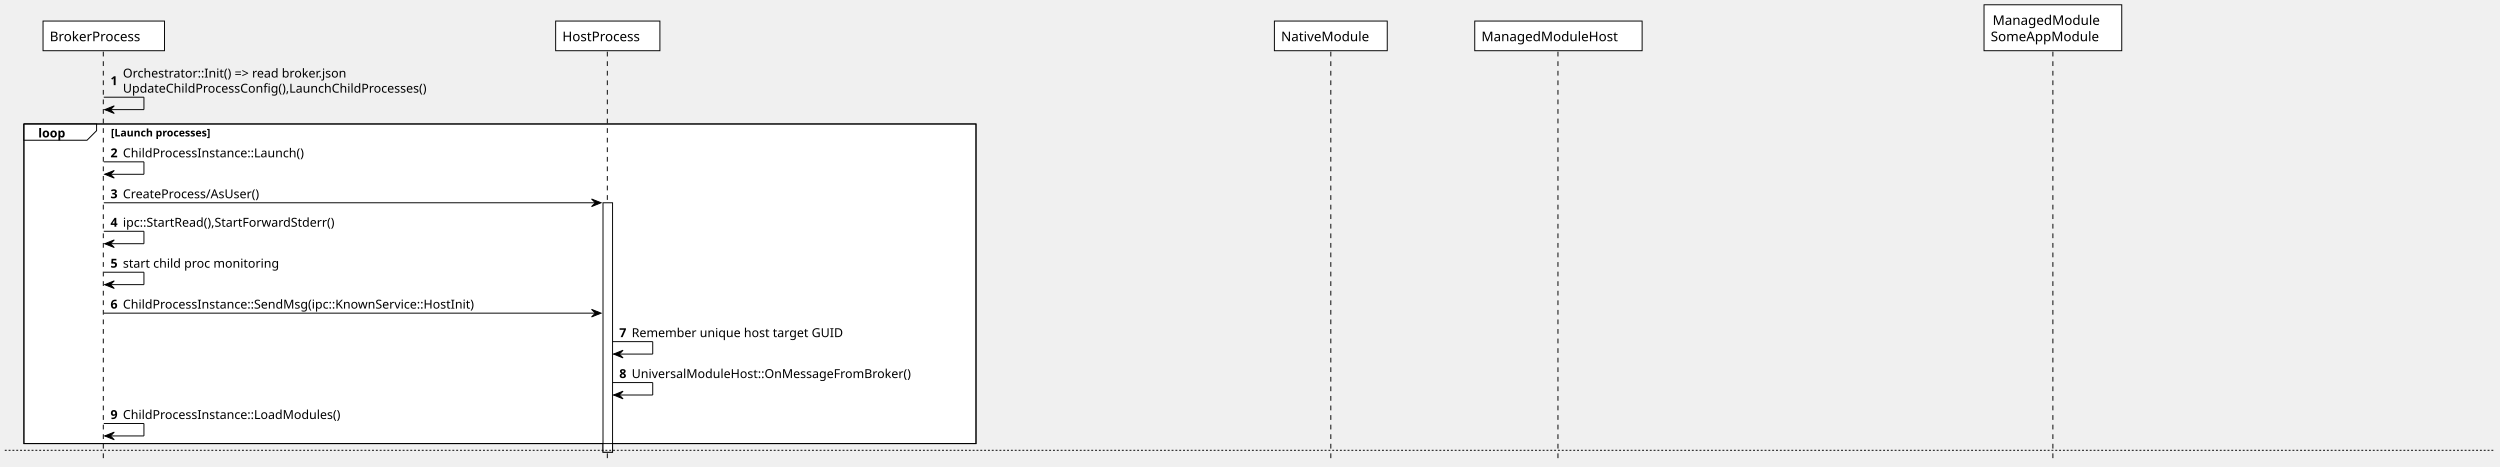
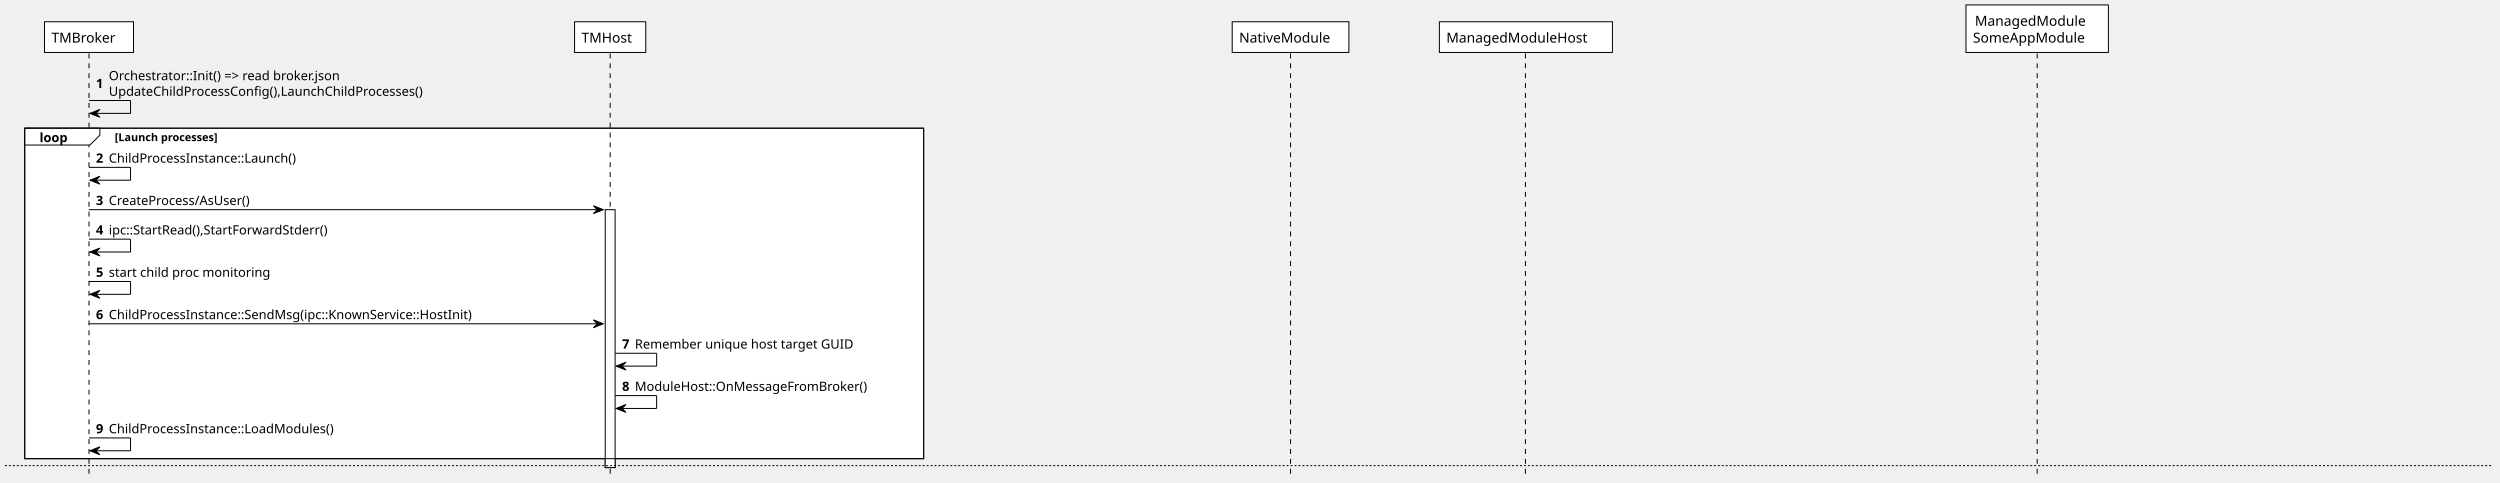
- <svg xmlns="http://www.w3.org/2000/svg" contentScriptType="application/ecmascript" contentStyleType="text/css" height="488px" preserveAspectRatio="none" style="width:2614px;height:488px;background:#FFFFFF;" version="1.1" viewBox="0 0 2614 488" width="2614px" zoomAndPan="magnify">
+ <svg xmlns="http://www.w3.org/2000/svg" contentScriptType="application/ecmascript" contentStyleType="text/css" height="488px" preserveAspectRatio="none" style="width:2528px;height:488px;background:#FFFFFF;" version="1.1" viewBox="0 0 2528 488" width="2528px" zoomAndPan="magnify">
  <defs />
  <g>
-     <rect fill="#FFFFFF" height="260.796" style="stroke:#000000;stroke-width:1.0;" width="10" x="630.5" y="212.026" />
-     <rect fill="#FFFFFF" height="334.194" style="stroke:#000000;stroke-width:1.0;" width="995.5" x="25" y="129.628" />
-     <line style="stroke:#000000;stroke-width:1.0;stroke-dasharray:5.0,5.0;" x1="108" x2="108" y1="54.029" y2="481.822" />
-     <line style="stroke:#000000;stroke-width:1.0;stroke-dasharray:5.0,5.0;" x1="635" x2="635" y1="54.029" y2="481.822" />
-     <line style="stroke:#000000;stroke-width:1.0;stroke-dasharray:5.0,5.0;" x1="1391.5" x2="1391.5" y1="54.029" y2="481.822" />
-     <line style="stroke:#000000;stroke-width:1.0;stroke-dasharray:5.0,5.0;" x1="1629" x2="1629" y1="54.029" y2="481.822" />
-     <line style="stroke:#000000;stroke-width:1.0;stroke-dasharray:5.0,5.0;" x1="2146.5" x2="2146.5" y1="54.029" y2="481.822" />
-     <rect fill="#FFFFFF" height="31.015" style="stroke:#000000;stroke-width:1.0;" width="127" x="45" y="22.015" />
-     <text fill="#000000" font-family="Verdana" font-size="14" lengthAdjust="spacing" textLength="113" x="52" y="43.09">BrokerProcess</text>
-     <rect fill="#FFFFFF" height="31.015" style="stroke:#000000;stroke-width:1.0;" width="109" x="581" y="22.015" />
-     <text fill="#000000" font-family="Verdana" font-size="14" lengthAdjust="spacing" textLength="95" x="588" y="43.09">HostProcess</text>
-     <rect fill="#FFFFFF" height="31.015" style="stroke:#000000;stroke-width:1.0;" width="118" x="1332.5" y="22.015" />
-     <text fill="#000000" font-family="Verdana" font-size="14" lengthAdjust="spacing" textLength="104" x="1339.5" y="43.09">NativeModule</text>
-     <rect fill="#FFFFFF" height="31.015" style="stroke:#000000;stroke-width:1.0;" width="175" x="1542" y="22.015" />
-     <text fill="#000000" font-family="Verdana" font-size="14" lengthAdjust="spacing" textLength="161" x="1549" y="43.09">ManagedModuleHost</text>
-     <rect fill="#FFFFFF" height="48.029" style="stroke:#000000;stroke-width:1.0;" width="144" x="2074.5" y="5" />
-     <text fill="#000000" font-family="Verdana" font-size="14" lengthAdjust="spacing" textLength="126" x="2083.5" y="26.075">ManagedModule</text>
-     <text fill="#000000" font-family="Verdana" font-size="14" lengthAdjust="spacing" textLength="130" x="2081.5" y="43.09">SomeAppModule</text>
-     <rect fill="#FFFFFF" height="260.796" style="stroke:#000000;stroke-width:1.0;" width="10" x="630.5" y="212.026" />
-     <line style="stroke:#000000;stroke-width:1.0;" x1="108.5" x2="150.5" y1="101.628" y2="101.628" />
-     <line style="stroke:#000000;stroke-width:1.0;" x1="150.5" x2="150.5" y1="101.628" y2="114.628" />
-     <line style="stroke:#000000;stroke-width:1.0;" x1="109.5" x2="150.5" y1="114.628" y2="114.628" />
-     <polygon fill="#000000" points="119.5,110.628,109.5,114.628,119.5,118.628,115.5,114.628" style="stroke:#000000;stroke-width:1.0;" />
-     <text fill="#000000" font-family="Verdana" font-size="13" font-weight="bold" lengthAdjust="spacing" textLength="9" x="115.5" y="88.999">1</text>
-     <text fill="#000000" font-family="Verdana" font-size="13" lengthAdjust="spacing" textLength="292" x="128.5" y="81.099">Orchestrator::Init() =&gt; read broker.json</text>
-     <text fill="#000000" font-family="Verdana" font-size="13" lengthAdjust="spacing" textLength="386" x="128.5" y="96.898">UpdateChildProcessConfig(),LaunchChildProcesses()</text>
+     <rect fill="#FFFFFF" height="260.796" style="stroke:#000000;stroke-width:1.0;" width="10" x="612" y="212.026" />
+     <rect fill="#FFFFFF" height="334.194" style="stroke:#000000;stroke-width:1.0;" width="909" x="25" y="129.628" />
+     <line style="stroke:#000000;stroke-width:1.0;stroke-dasharray:5.0,5.0;" x1="90" x2="90" y1="54.029" y2="481.822" />
+     <line style="stroke:#000000;stroke-width:1.0;stroke-dasharray:5.0,5.0;" x1="617" x2="617" y1="54.029" y2="481.822" />
+     <line style="stroke:#000000;stroke-width:1.0;stroke-dasharray:5.0,5.0;" x1="1305" x2="1305" y1="54.029" y2="481.822" />
+     <line style="stroke:#000000;stroke-width:1.0;stroke-dasharray:5.0,5.0;" x1="1542.5" x2="1542.5" y1="54.029" y2="481.822" />
+     <line style="stroke:#000000;stroke-width:1.0;stroke-dasharray:5.0,5.0;" x1="2060" x2="2060" y1="54.029" y2="481.822" />
+     <rect fill="#FFFFFF" height="31.015" style="stroke:#000000;stroke-width:1.0;" width="90" x="45" y="22.015" />
+     <text fill="#000000" font-family="Verdana" font-size="14" lengthAdjust="spacing" textLength="76" x="52" y="43.09">TMBroker</text>
+     <rect fill="#FFFFFF" height="31.015" style="stroke:#000000;stroke-width:1.0;" width="72" x="581" y="22.015" />
+     <text fill="#000000" font-family="Verdana" font-size="14" lengthAdjust="spacing" textLength="58" x="588" y="43.09">TMHost</text>
+     <rect fill="#FFFFFF" height="31.015" style="stroke:#000000;stroke-width:1.0;" width="118" x="1246" y="22.015" />
+     <text fill="#000000" font-family="Verdana" font-size="14" lengthAdjust="spacing" textLength="104" x="1253" y="43.09">NativeModule</text>
+     <rect fill="#FFFFFF" height="31.015" style="stroke:#000000;stroke-width:1.0;" width="175" x="1455.5" y="22.015" />
+     <text fill="#000000" font-family="Verdana" font-size="14" lengthAdjust="spacing" textLength="161" x="1462.5" y="43.09">ManagedModuleHost</text>
+     <rect fill="#FFFFFF" height="48.029" style="stroke:#000000;stroke-width:1.0;" width="144" x="1988" y="5" />
+     <text fill="#000000" font-family="Verdana" font-size="14" lengthAdjust="spacing" textLength="126" x="1997" y="26.075">ManagedModule</text>
+     <text fill="#000000" font-family="Verdana" font-size="14" lengthAdjust="spacing" textLength="130" x="1995" y="43.09">SomeAppModule</text>
+     <rect fill="#FFFFFF" height="260.796" style="stroke:#000000;stroke-width:1.0;" width="10" x="612" y="212.026" />
+     <line style="stroke:#000000;stroke-width:1.0;" x1="90" x2="132" y1="101.628" y2="101.628" />
+     <line style="stroke:#000000;stroke-width:1.0;" x1="132" x2="132" y1="101.628" y2="114.628" />
+     <line style="stroke:#000000;stroke-width:1.0;" x1="91" x2="132" y1="114.628" y2="114.628" />
+     <polygon fill="#000000" points="101,110.628,91,114.628,101,118.628,97,114.628" style="stroke:#000000;stroke-width:1.0;" />
+     <text fill="#000000" font-family="Verdana" font-size="13" font-weight="bold" lengthAdjust="spacing" textLength="9" x="97" y="88.999">1</text>
+     <text fill="#000000" font-family="Verdana" font-size="13" lengthAdjust="spacing" textLength="292" x="110" y="81.099">Orchestrator::Init() =&gt; read broker.json</text>
+     <text fill="#000000" font-family="Verdana" font-size="13" lengthAdjust="spacing" textLength="386" x="110" y="96.898">UpdateChildProcessConfig(),LaunchChildProcesses()</text>
    <path d="M25,129.628 L101,129.628 L101,136.628 L91,146.628 L25,146.628 L25,129.628 " fill="#FFFFFF" style="stroke:#000000;stroke-width:1.0;" />
-     <rect fill="none" height="334.194" style="stroke:#000000;stroke-width:1.0;" width="995.5" x="25" y="129.628" />
+     <rect fill="none" height="334.194" style="stroke:#000000;stroke-width:1.0;" width="909" x="25" y="129.628" />
    <text fill="#000000" font-family="Verdana" font-size="13" font-weight="bold" lengthAdjust="spacing" textLength="31" x="40" y="143.698">loop</text>
    <text fill="#000000" font-family="Verdana" font-size="11" font-weight="bold" lengthAdjust="spacing" textLength="128" x="116" y="142.687">[Launch processes]</text>
-     <line style="stroke:#000000;stroke-width:1.0;" x1="108.5" x2="150.5" y1="169.227" y2="169.227" />
-     <line style="stroke:#000000;stroke-width:1.0;" x1="150.5" x2="150.5" y1="169.227" y2="182.227" />
-     <line style="stroke:#000000;stroke-width:1.0;" x1="109.5" x2="150.5" y1="182.227" y2="182.227" />
-     <polygon fill="#000000" points="119.5,178.227,109.5,182.227,119.5,186.227,115.5,182.227" style="stroke:#000000;stroke-width:1.0;" />
-     <text fill="#000000" font-family="Verdana" font-size="13" font-weight="bold" lengthAdjust="spacing" textLength="9" x="115.5" y="164.497">2</text>
-     <text fill="#000000" font-family="Verdana" font-size="13" lengthAdjust="spacing" textLength="233" x="128.5" y="164.497">ChildProcessInstance::Launch()</text>
-     <polygon fill="#000000" points="618.5,208.026,628.5,212.026,618.5,216.026,622.5,212.026" style="stroke:#000000;stroke-width:1.0;" />
-     <line style="stroke:#000000;stroke-width:1.0;" x1="108.5" x2="624.5" y1="212.026" y2="212.026" />
-     <text fill="#000000" font-family="Verdana" font-size="13" font-weight="bold" lengthAdjust="spacing" textLength="9" x="115.5" y="207.296">3</text>
-     <text fill="#000000" font-family="Verdana" font-size="13" lengthAdjust="spacing" textLength="180" x="128.5" y="207.296">CreateProcess/AsUser()</text>
-     <line style="stroke:#000000;stroke-width:1.0;" x1="108.5" x2="150.5" y1="241.825" y2="241.825" />
-     <line style="stroke:#000000;stroke-width:1.0;" x1="150.5" x2="150.5" y1="241.825" y2="254.825" />
-     <line style="stroke:#000000;stroke-width:1.0;" x1="109.5" x2="150.5" y1="254.825" y2="254.825" />
-     <polygon fill="#000000" points="119.5,250.825,109.5,254.825,119.5,258.825,115.5,254.825" style="stroke:#000000;stroke-width:1.0;" />
-     <text fill="#000000" font-family="Verdana" font-size="13" font-weight="bold" lengthAdjust="spacing" textLength="9" x="115.5" y="237.096">4</text>
-     <text fill="#000000" font-family="Verdana" font-size="13" lengthAdjust="spacing" textLength="277" x="128.5" y="237.096">ipc::StartRead(),StartForwardStderr()</text>
-     <line style="stroke:#000000;stroke-width:1.0;" x1="108.5" x2="150.5" y1="284.625" y2="284.625" />
-     <line style="stroke:#000000;stroke-width:1.0;" x1="150.5" x2="150.5" y1="284.625" y2="297.625" />
-     <line style="stroke:#000000;stroke-width:1.0;" x1="109.5" x2="150.5" y1="297.625" y2="297.625" />
-     <polygon fill="#000000" points="119.5,293.625,109.5,297.625,119.5,301.625,115.5,297.625" style="stroke:#000000;stroke-width:1.0;" />
-     <text fill="#000000" font-family="Verdana" font-size="13" font-weight="bold" lengthAdjust="spacing" textLength="9" x="115.5" y="279.895">5</text>
-     <text fill="#000000" font-family="Verdana" font-size="13" lengthAdjust="spacing" textLength="192" x="128.5" y="279.895">start child proc monitoring</text>
-     <polygon fill="#000000" points="618.5,323.424,628.5,327.424,618.5,331.424,622.5,327.424" style="stroke:#000000;stroke-width:1.0;" />
-     <line style="stroke:#000000;stroke-width:1.0;" x1="108.5" x2="624.5" y1="327.424" y2="327.424" />
-     <text fill="#000000" font-family="Verdana" font-size="13" font-weight="bold" lengthAdjust="spacing" textLength="9" x="115.5" y="322.694">6</text>
-     <text fill="#000000" font-family="Verdana" font-size="13" lengthAdjust="spacing" textLength="448" x="128.5" y="322.694">ChildProcessInstance::SendMsg(ipc::KnownService::HostInit)</text>
-     <line style="stroke:#000000;stroke-width:1.0;" x1="640.5" x2="682.5" y1="357.223" y2="357.223" />
-     <line style="stroke:#000000;stroke-width:1.0;" x1="682.5" x2="682.5" y1="357.223" y2="370.223" />
-     <line style="stroke:#000000;stroke-width:1.0;" x1="641.5" x2="682.5" y1="370.223" y2="370.223" />
-     <polygon fill="#000000" points="651.5,366.223,641.5,370.223,651.5,374.223,647.5,370.223" style="stroke:#000000;stroke-width:1.0;" />
-     <text fill="#000000" font-family="Verdana" font-size="13" font-weight="bold" lengthAdjust="spacing" textLength="9" x="647.5" y="352.494">7</text>
-     <text fill="#000000" font-family="Verdana" font-size="13" lengthAdjust="spacing" textLength="257" x="660.5" y="352.494">Remember unique host target GUID</text>
-     <line style="stroke:#000000;stroke-width:1.0;" x1="640.5" x2="682.5" y1="400.022" y2="400.022" />
-     <line style="stroke:#000000;stroke-width:1.0;" x1="682.5" x2="682.5" y1="400.022" y2="413.022" />
-     <line style="stroke:#000000;stroke-width:1.0;" x1="641.5" x2="682.5" y1="413.022" y2="413.022" />
-     <polygon fill="#000000" points="651.5,409.022,641.5,413.022,651.5,417.022,647.5,413.022" style="stroke:#000000;stroke-width:1.0;" />
-     <text fill="#000000" font-family="Verdana" font-size="13" font-weight="bold" lengthAdjust="spacing" textLength="9" x="647.5" y="395.293">8</text>
-     <text fill="#000000" font-family="Verdana" font-size="13" lengthAdjust="spacing" textLength="348" x="660.5" y="395.293">UniversalModuleHost::OnMessageFromBroker()</text>
-     <line style="stroke:#000000;stroke-width:1.0;" x1="108.5" x2="150.5" y1="442.822" y2="442.822" />
-     <line style="stroke:#000000;stroke-width:1.0;" x1="150.5" x2="150.5" y1="442.822" y2="455.822" />
-     <line style="stroke:#000000;stroke-width:1.0;" x1="109.5" x2="150.5" y1="455.822" y2="455.822" />
-     <polygon fill="#000000" points="119.5,451.822,109.5,455.822,119.5,459.822,115.5,455.822" style="stroke:#000000;stroke-width:1.0;" />
-     <text fill="#000000" font-family="Verdana" font-size="13" font-weight="bold" lengthAdjust="spacing" textLength="9" x="115.5" y="438.092">9</text>
-     <text fill="#000000" font-family="Verdana" font-size="13" lengthAdjust="spacing" textLength="276" x="128.5" y="438.092">ChildProcessInstance::LoadModules()</text>
-     <line style="stroke:#000000;stroke-width:1.0;stroke-dasharray:2.0,2.0;" x1="5" x2="2607.5" y1="470.822" y2="470.822" />
+     <line style="stroke:#000000;stroke-width:1.0;" x1="90" x2="132" y1="169.227" y2="169.227" />
+     <line style="stroke:#000000;stroke-width:1.0;" x1="132" x2="132" y1="169.227" y2="182.227" />
+     <line style="stroke:#000000;stroke-width:1.0;" x1="91" x2="132" y1="182.227" y2="182.227" />
+     <polygon fill="#000000" points="101,178.227,91,182.227,101,186.227,97,182.227" style="stroke:#000000;stroke-width:1.0;" />
+     <text fill="#000000" font-family="Verdana" font-size="13" font-weight="bold" lengthAdjust="spacing" textLength="9" x="97" y="164.497">2</text>
+     <text fill="#000000" font-family="Verdana" font-size="13" lengthAdjust="spacing" textLength="233" x="110" y="164.497">ChildProcessInstance::Launch()</text>
+     <polygon fill="#000000" points="600,208.026,610,212.026,600,216.026,604,212.026" style="stroke:#000000;stroke-width:1.0;" />
+     <line style="stroke:#000000;stroke-width:1.0;" x1="90" x2="606" y1="212.026" y2="212.026" />
+     <text fill="#000000" font-family="Verdana" font-size="13" font-weight="bold" lengthAdjust="spacing" textLength="9" x="97" y="207.296">3</text>
+     <text fill="#000000" font-family="Verdana" font-size="13" lengthAdjust="spacing" textLength="180" x="110" y="207.296">CreateProcess/AsUser()</text>
+     <line style="stroke:#000000;stroke-width:1.0;" x1="90" x2="132" y1="241.825" y2="241.825" />
+     <line style="stroke:#000000;stroke-width:1.0;" x1="132" x2="132" y1="241.825" y2="254.825" />
+     <line style="stroke:#000000;stroke-width:1.0;" x1="91" x2="132" y1="254.825" y2="254.825" />
+     <polygon fill="#000000" points="101,250.825,91,254.825,101,258.825,97,254.825" style="stroke:#000000;stroke-width:1.0;" />
+     <text fill="#000000" font-family="Verdana" font-size="13" font-weight="bold" lengthAdjust="spacing" textLength="9" x="97" y="237.096">4</text>
+     <text fill="#000000" font-family="Verdana" font-size="13" lengthAdjust="spacing" textLength="277" x="110" y="237.096">ipc::StartRead(),StartForwardStderr()</text>
+     <line style="stroke:#000000;stroke-width:1.0;" x1="90" x2="132" y1="284.625" y2="284.625" />
+     <line style="stroke:#000000;stroke-width:1.0;" x1="132" x2="132" y1="284.625" y2="297.625" />
+     <line style="stroke:#000000;stroke-width:1.0;" x1="91" x2="132" y1="297.625" y2="297.625" />
+     <polygon fill="#000000" points="101,293.625,91,297.625,101,301.625,97,297.625" style="stroke:#000000;stroke-width:1.0;" />
+     <text fill="#000000" font-family="Verdana" font-size="13" font-weight="bold" lengthAdjust="spacing" textLength="9" x="97" y="279.895">5</text>
+     <text fill="#000000" font-family="Verdana" font-size="13" lengthAdjust="spacing" textLength="192" x="110" y="279.895">start child proc monitoring</text>
+     <polygon fill="#000000" points="600,323.424,610,327.424,600,331.424,604,327.424" style="stroke:#000000;stroke-width:1.0;" />
+     <line style="stroke:#000000;stroke-width:1.0;" x1="90" x2="606" y1="327.424" y2="327.424" />
+     <text fill="#000000" font-family="Verdana" font-size="13" font-weight="bold" lengthAdjust="spacing" textLength="9" x="97" y="322.694">6</text>
+     <text fill="#000000" font-family="Verdana" font-size="13" lengthAdjust="spacing" textLength="448" x="110" y="322.694">ChildProcessInstance::SendMsg(ipc::KnownService::HostInit)</text>
+     <line style="stroke:#000000;stroke-width:1.0;" x1="622" x2="664" y1="357.223" y2="357.223" />
+     <line style="stroke:#000000;stroke-width:1.0;" x1="664" x2="664" y1="357.223" y2="370.223" />
+     <line style="stroke:#000000;stroke-width:1.0;" x1="623" x2="664" y1="370.223" y2="370.223" />
+     <polygon fill="#000000" points="633,366.223,623,370.223,633,374.223,629,370.223" style="stroke:#000000;stroke-width:1.0;" />
+     <text fill="#000000" font-family="Verdana" font-size="13" font-weight="bold" lengthAdjust="spacing" textLength="9" x="629" y="352.494">7</text>
+     <text fill="#000000" font-family="Verdana" font-size="13" lengthAdjust="spacing" textLength="257" x="642" y="352.494">Remember unique host target GUID</text>
+     <line style="stroke:#000000;stroke-width:1.0;" x1="622" x2="664" y1="400.022" y2="400.022" />
+     <line style="stroke:#000000;stroke-width:1.0;" x1="664" x2="664" y1="400.022" y2="413.022" />
+     <line style="stroke:#000000;stroke-width:1.0;" x1="623" x2="664" y1="413.022" y2="413.022" />
+     <polygon fill="#000000" points="633,409.022,623,413.022,633,417.022,629,413.022" style="stroke:#000000;stroke-width:1.0;" />
+     <text fill="#000000" font-family="Verdana" font-size="13" font-weight="bold" lengthAdjust="spacing" textLength="9" x="629" y="395.293">8</text>
+     <text fill="#000000" font-family="Verdana" font-size="13" lengthAdjust="spacing" textLength="280" x="642" y="395.293">ModuleHost::OnMessageFromBroker()</text>
+     <line style="stroke:#000000;stroke-width:1.0;" x1="90" x2="132" y1="442.822" y2="442.822" />
+     <line style="stroke:#000000;stroke-width:1.0;" x1="132" x2="132" y1="442.822" y2="455.822" />
+     <line style="stroke:#000000;stroke-width:1.0;" x1="91" x2="132" y1="455.822" y2="455.822" />
+     <polygon fill="#000000" points="101,451.822,91,455.822,101,459.822,97,455.822" style="stroke:#000000;stroke-width:1.0;" />
+     <text fill="#000000" font-family="Verdana" font-size="13" font-weight="bold" lengthAdjust="spacing" textLength="9" x="97" y="438.092">9</text>
+     <text fill="#000000" font-family="Verdana" font-size="13" lengthAdjust="spacing" textLength="276" x="110" y="438.092">ChildProcessInstance::LoadModules()</text>
+     <line style="stroke:#000000;stroke-width:1.0;stroke-dasharray:2.0,2.0;" x1="5" x2="2521" y1="470.822" y2="470.822" />
  </g>
</svg>
